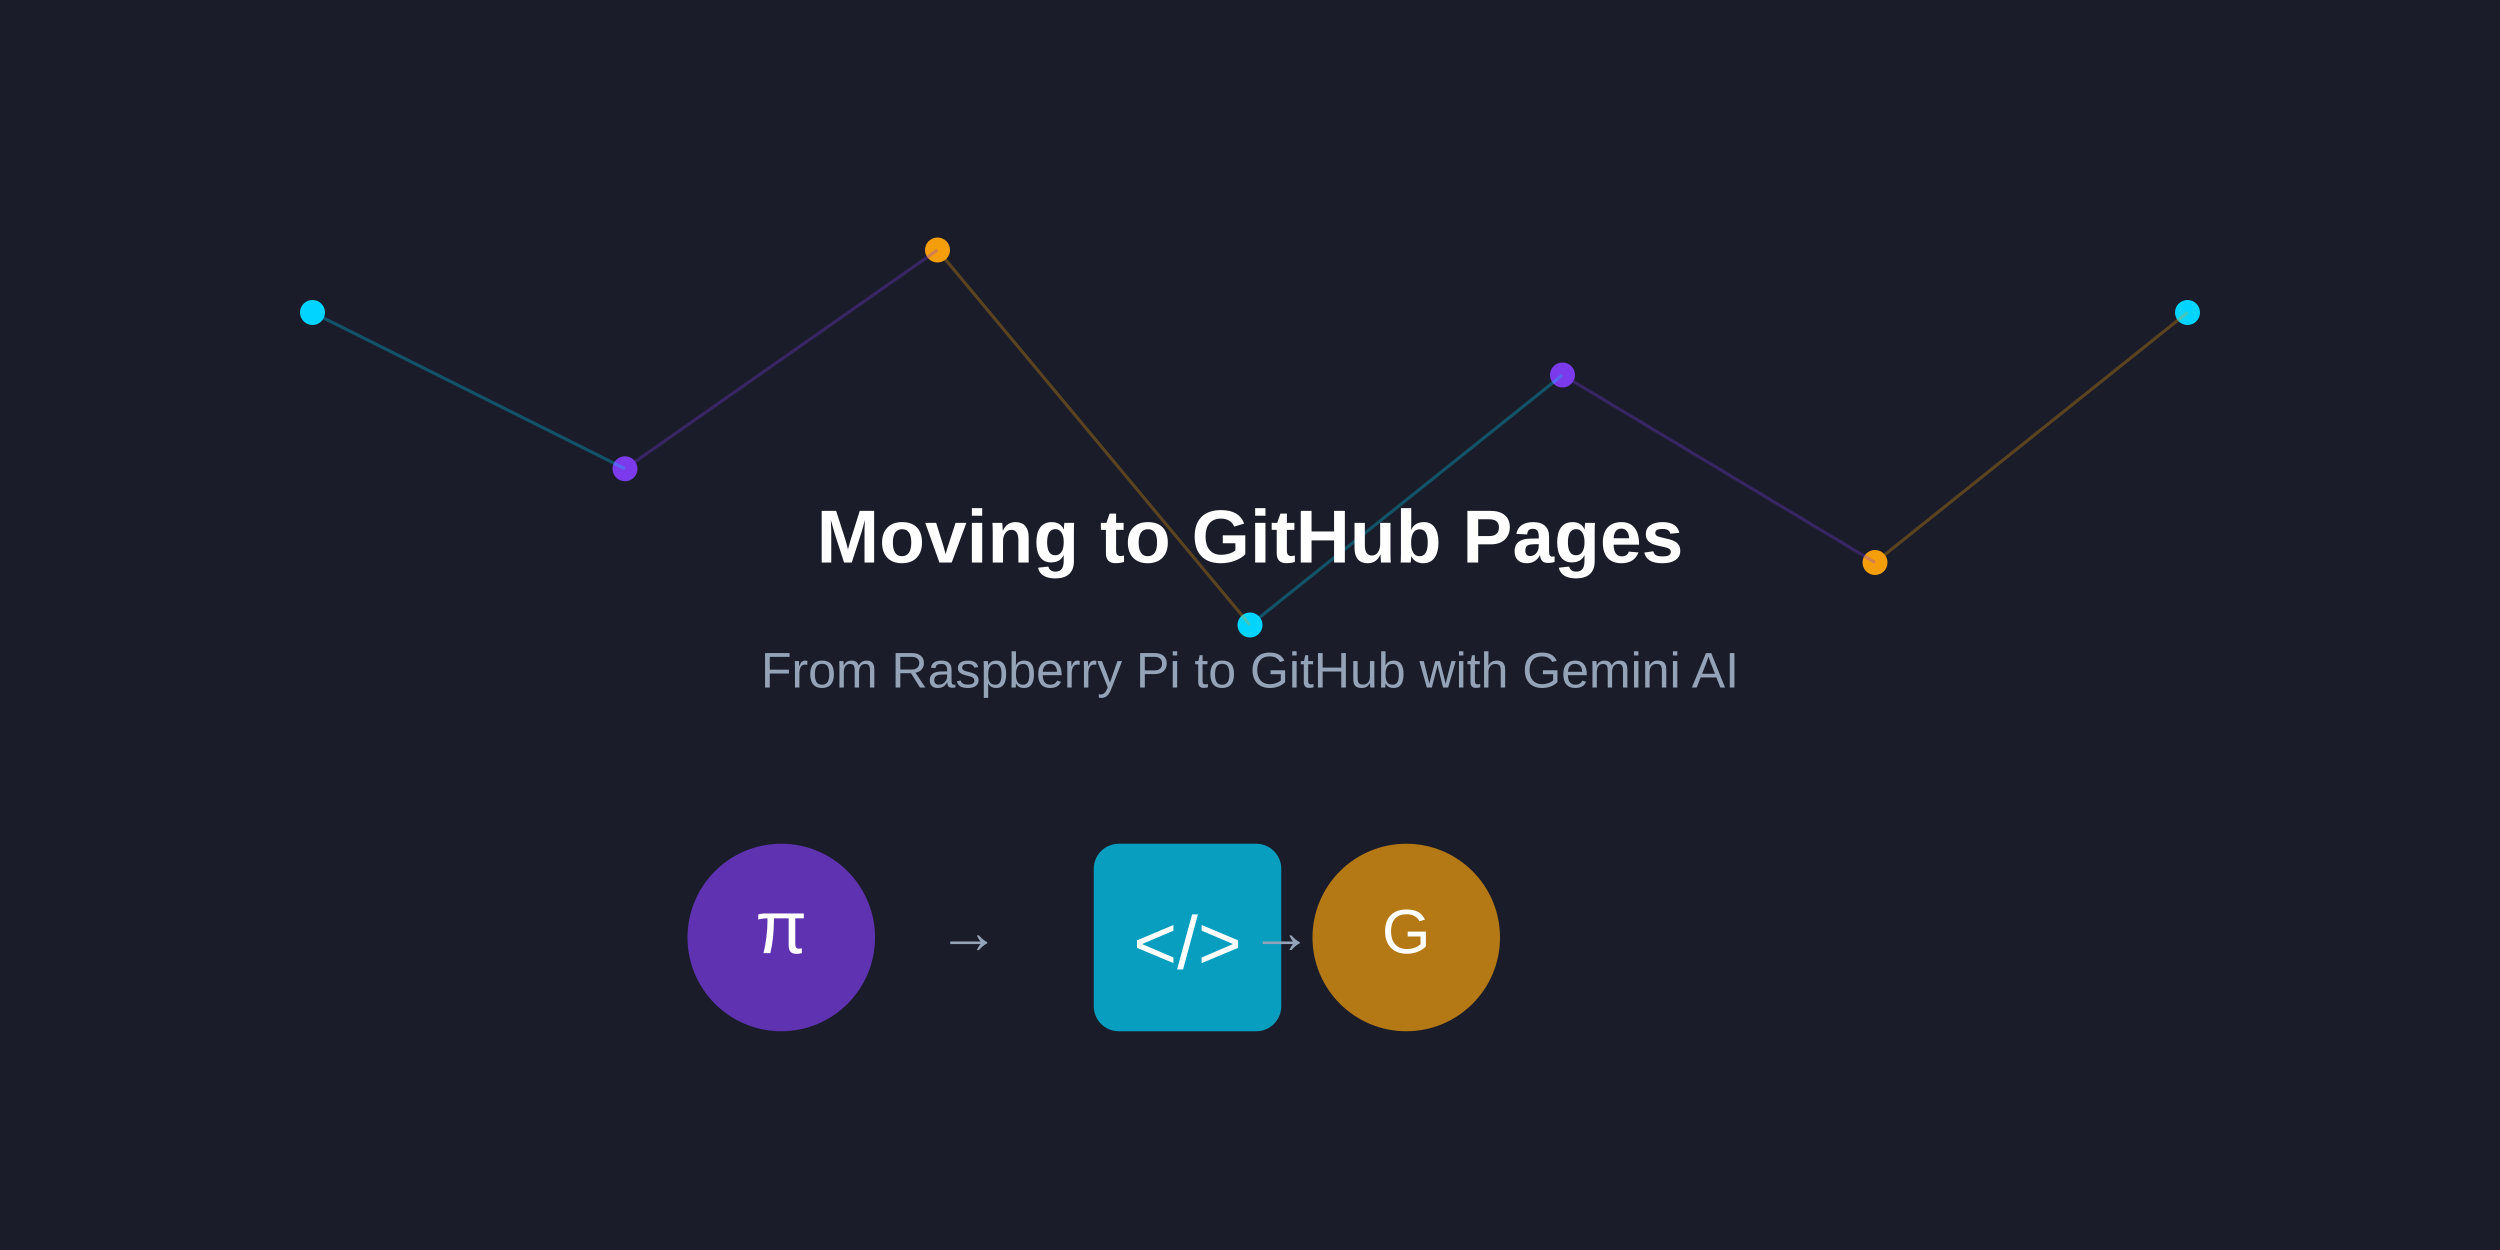
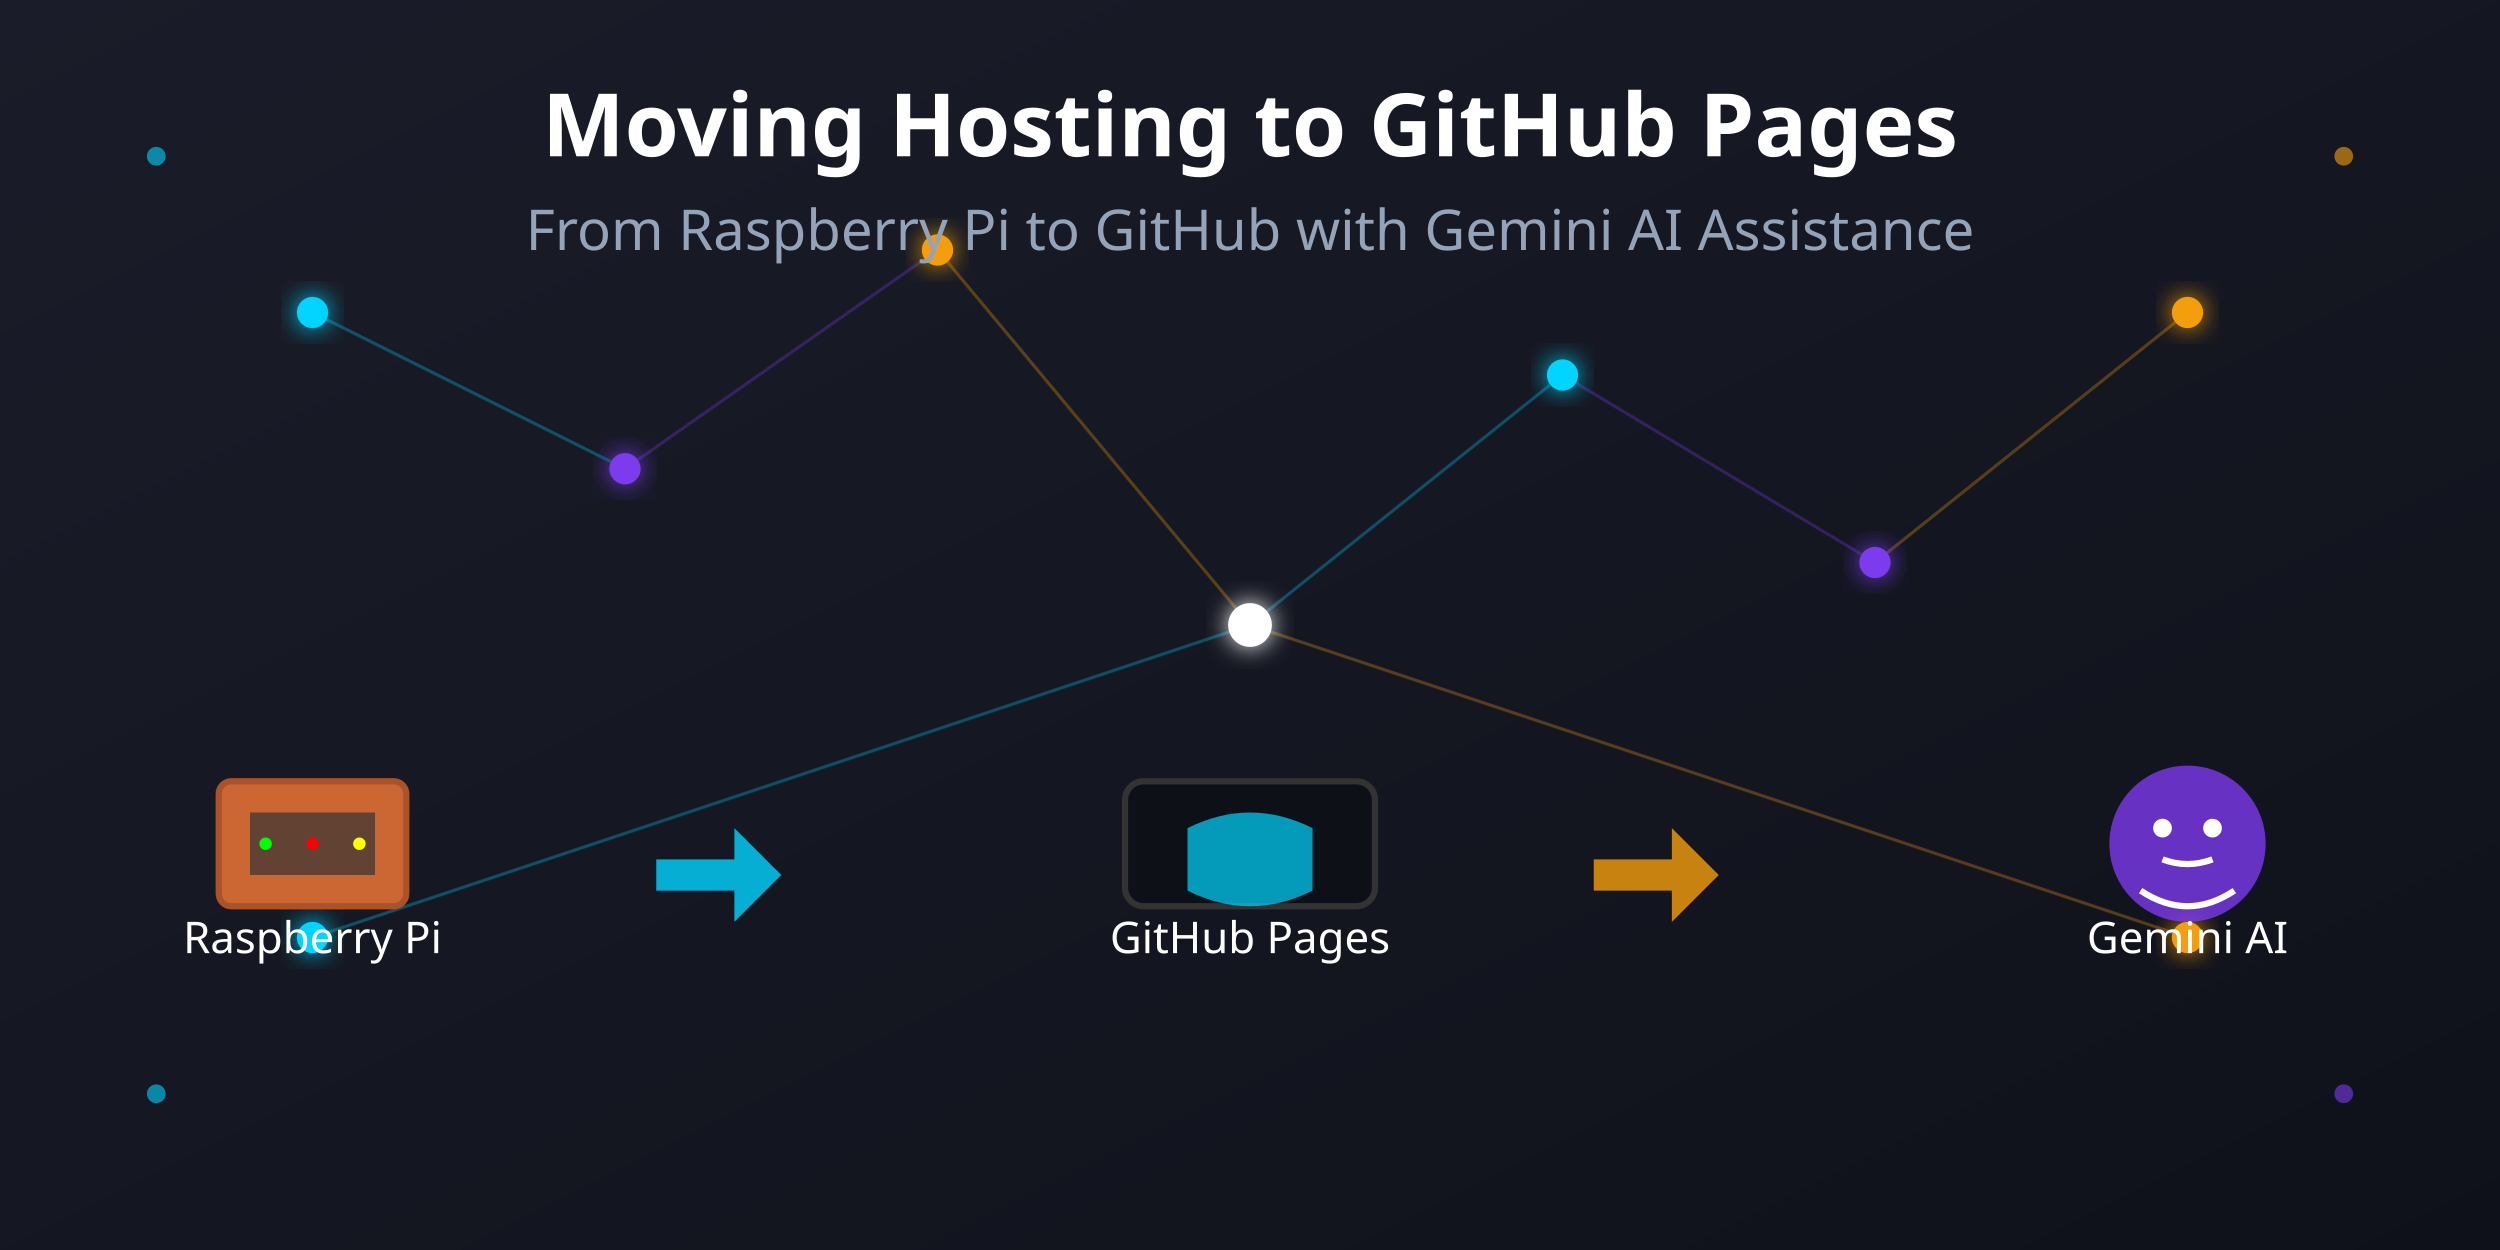
<svg xmlns="http://www.w3.org/2000/svg" width="800" height="400">
-   <rect width="100%" height="100%" fill="#1a1d29" />
-   <circle cx="100" cy="100" r="4" fill="#00d4ff" />
-   <circle cx="200" cy="150" r="4" fill="#7c3aed" />
-   <circle cx="300" cy="80" r="4" fill="#f59e0b" />
-   <circle cx="400" cy="200" r="4" fill="#00d4ff" />
-   <circle cx="500" cy="120" r="4" fill="#7c3aed" />
-   <circle cx="600" cy="180" r="4" fill="#f59e0b" />
-   <circle cx="700" cy="100" r="4" fill="#00d4ff" />
-   <line x1="100" y1="100" x2="200" y2="150" stroke="#00d4ff" stroke-width="1" opacity="0.3" />
-   <line x1="200" y1="150" x2="300" y2="80" stroke="#7c3aed" stroke-width="1" opacity="0.3" />
-   <line x1="300" y1="80" x2="400" y2="200" stroke="#f59e0b" stroke-width="1" opacity="0.3" />
-   <line x1="400" y1="200" x2="500" y2="120" stroke="#00d4ff" stroke-width="1" opacity="0.3" />
-   <line x1="500" y1="120" x2="600" y2="180" stroke="#7c3aed" stroke-width="1" opacity="0.3" />
-   <line x1="600" y1="180" x2="700" y2="100" stroke="#f59e0b" stroke-width="1" opacity="0.3" />
-   <text x="400" y="180" font-family="Arial, sans-serif" font-size="24" fill="#ffffff" text-anchor="middle" font-weight="bold">
-     Moving to GitHub Pages
+   <defs>
+     <linearGradient id="bgGradient" x1="0%" y1="0%" x2="100%" y2="100%">
+       <stop offset="0%" stop-color="#1a1d29" />
+       <stop offset="100%" stop-color="#0f111a" />
+     </linearGradient>
+     <filter id="glow" x="-50%" y="-50%" width="200%" height="200%">
+       <feGaussianBlur stdDeviation="4" result="coloredBlur" />
+       <feMerge>
+         <feMergeNode in="coloredBlur" />
+         <feMergeNode in="SourceGraphic" />
+       </feMerge>
+     </filter>
+   </defs>
+   <rect width="100%" height="100%" fill="url(#bgGradient)" />
+   <g opacity="0.3">
+     <line x1="100" y1="100" x2="200" y2="150" stroke="#00d4ff" stroke-width="1" />
+     <line x1="200" y1="150" x2="300" y2="80" stroke="#7c3aed" stroke-width="1" />
+     <line x1="300" y1="80" x2="400" y2="200" stroke="#f59e0b" stroke-width="1" />
+     <line x1="400" y1="200" x2="500" y2="120" stroke="#00d4ff" stroke-width="1" />
+     <line x1="500" y1="120" x2="600" y2="180" stroke="#7c3aed" stroke-width="1" />
+     <line x1="600" y1="180" x2="700" y2="100" stroke="#f59e0b" stroke-width="1" />
+     <line x1="100" y1="300" x2="400" y2="200" stroke="#00d4ff" stroke-width="1" />
+     <line x1="700" y1="300" x2="400" y2="200" stroke="#f59e0b" stroke-width="1" />
+   </g>
+   <circle cx="100" cy="100" r="5" fill="#00d4ff" filter="url(#glow)" />
+   <circle cx="200" cy="150" r="5" fill="#7c3aed" filter="url(#glow)" />
+   <circle cx="300" cy="80" r="5" fill="#f59e0b" filter="url(#glow)" />
+   <circle cx="400" cy="200" r="7" fill="#ffffff" filter="url(#glow)" />
+   <circle cx="500" cy="120" r="5" fill="#00d4ff" filter="url(#glow)" />
+   <circle cx="600" cy="180" r="5" fill="#7c3aed" filter="url(#glow)" />
+   <circle cx="700" cy="100" r="5" fill="#f59e0b" filter="url(#glow)" />
+   <circle cx="100" cy="300" r="5" fill="#00d4ff" filter="url(#glow)" />
+   <circle cx="700" cy="300" r="5" fill="#f59e0b" filter="url(#glow)" />
+   <text x="400" y="50" font-family="'Segoe UI', Tahoma, Geneva, Verdana, sans-serif" font-size="28" fill="#ffffff" text-anchor="middle" font-weight="bold">
+     Moving Hosting to GitHub Pages
  </text>
-   <text x="400" y="220" font-family="Arial, sans-serif" font-size="16" fill="#94a3b8" text-anchor="middle">
-     From Raspberry Pi to GitHub with Gemini AI
+   <text x="400" y="80" font-family="'Segoe UI', Tahoma, Geneva, Verdana, sans-serif" font-size="18" fill="#94a3b8" text-anchor="middle">
+     From Raspberry Pi to GitHub with Gemini AI Assistance
  </text>
-   <circle cx="250" cy="300" r="30" fill="#7c3aed" opacity="0.7" />
-   <text x="250" y="305" font-family="Arial, sans-serif" font-size="24" fill="white" text-anchor="middle">π</text>
-   <rect x="350" y="270" width="60" height="60" fill="#00d4ff" rx="8" opacity="0.7" />
-   <text x="380" y="310" font-family="Arial, sans-serif" font-size="24" fill="white" text-anchor="middle">&lt;/&gt;</text>
-   <circle cx="450" cy="300" r="30" fill="#f59e0b" opacity="0.7" />
-   <text x="450" y="305" font-family="Arial, sans-serif" font-size="20" fill="white" text-anchor="middle">G</text>
-   <text x="310" y="305" font-family="Arial, sans-serif" font-size="20" fill="#94a3b8" text-anchor="middle">→</text>
-   <text x="410" y="305" font-family="Arial, sans-serif" font-size="20" fill="#94a3b8" text-anchor="middle">→</text>
+   <g transform="translate(100, 280)">
+     <rect x="-30" y="-30" width="60" height="40" rx="4" fill="#cc6633" stroke="#aa5229" stroke-width="2" />
+     <rect x="-20" y="-20" width="40" height="20" fill="#333" opacity="0.7" />
+     <circle cx="-15" cy="-10" r="2" fill="#0f0" />
+     <circle cx="0" cy="-10" r="2" fill="#f00" />
+     <circle cx="15" cy="-10" r="2" fill="#ff0" />
+     <text x="0" y="25" font-family="'Segoe UI', Tahoma, Geneva, Verdana, sans-serif" font-size="14" fill="#ffffff" text-anchor="middle">Raspberry Pi</text>
+   </g>
+   <g transform="translate(220, 280)">
+     <polygon points="-10,-5 15,-5 15,-15 30,0 15,15 15,5 -10,5" fill="#00d4ff" opacity="0.8" />
+   </g>
+   <g transform="translate(400, 280)">
+     <rect x="-40" y="-30" width="80" height="40" rx="6" fill="#0d1117" stroke="#333" stroke-width="2" />
+     <path d="M-20 -15 Q0 -25 20 -15 L20 5 Q0 15 -20 5 Z" fill="#00d4ff" opacity="0.7" />
+     <text x="0" y="25" font-family="'Segoe UI', Tahoma, Geneva, Verdana, sans-serif" font-size="14" fill="#ffffff" text-anchor="middle">GitHub Pages</text>
+   </g>
+   <g transform="translate(520, 280)">
+     <polygon points="-10,-5 15,-5 15,-15 30,0 15,15 15,5 -10,5" fill="#f59e0b" opacity="0.8" />
+   </g>
+   <g transform="translate(700, 280)">
+     <circle cx="0" cy="-10" r="25" fill="#7c3aed" opacity="0.8" />
+     <circle cx="-8" cy="-15" r="3" fill="#fff" />
+     <circle cx="8" cy="-15" r="3" fill="#fff" />
+     <path d="M-8 -5 Q0 -2 8 -5" stroke="#fff" stroke-width="2" fill="none" />
+     <path d="M-15 5 Q0 15 15 5" stroke="#fff" stroke-width="2" fill="none" />
+     <text x="0" y="25" font-family="'Segoe UI', Tahoma, Geneva, Verdana, sans-serif" font-size="14" fill="#ffffff" text-anchor="middle">Gemini AI</text>
+   </g>
+   <circle cx="50" cy="50" r="3" fill="#00d4ff" opacity="0.6" />
+   <circle cx="750" cy="50" r="3" fill="#f59e0b" opacity="0.6" />
+   <circle cx="750" cy="350" r="3" fill="#7c3aed" opacity="0.6" />
+   <circle cx="50" cy="350" r="3" fill="#00d4ff" opacity="0.6" />
</svg>
